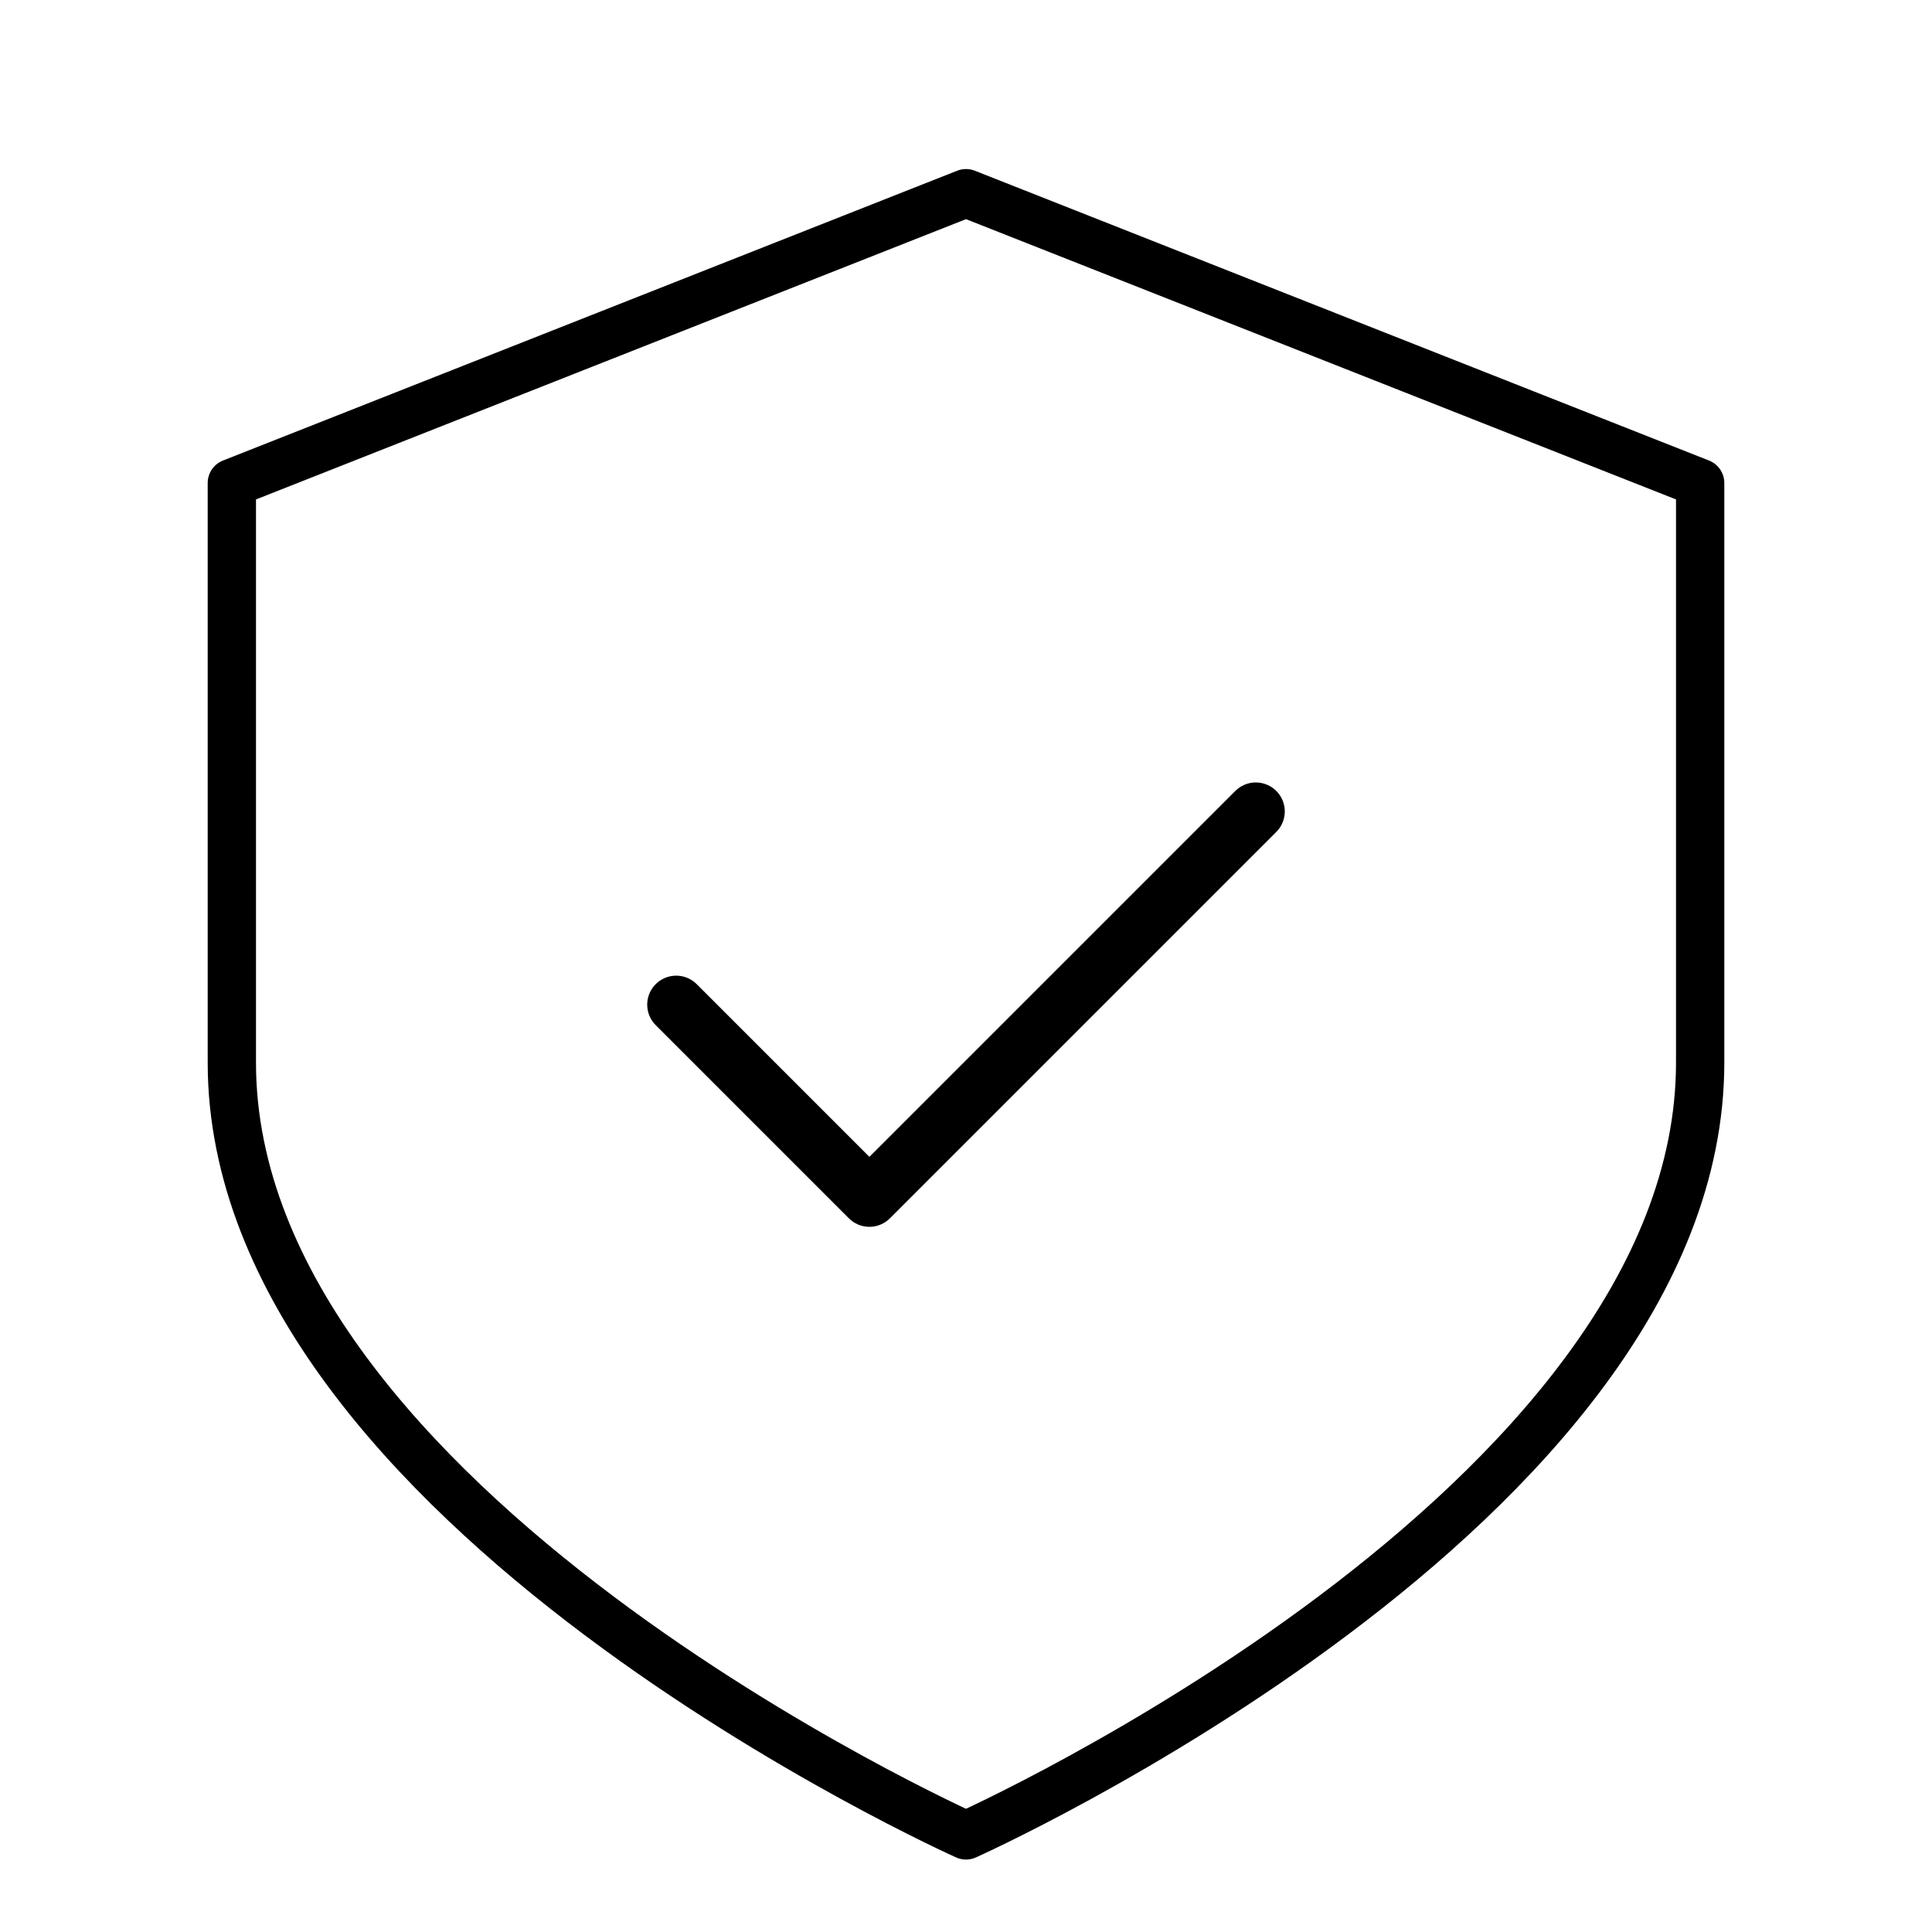
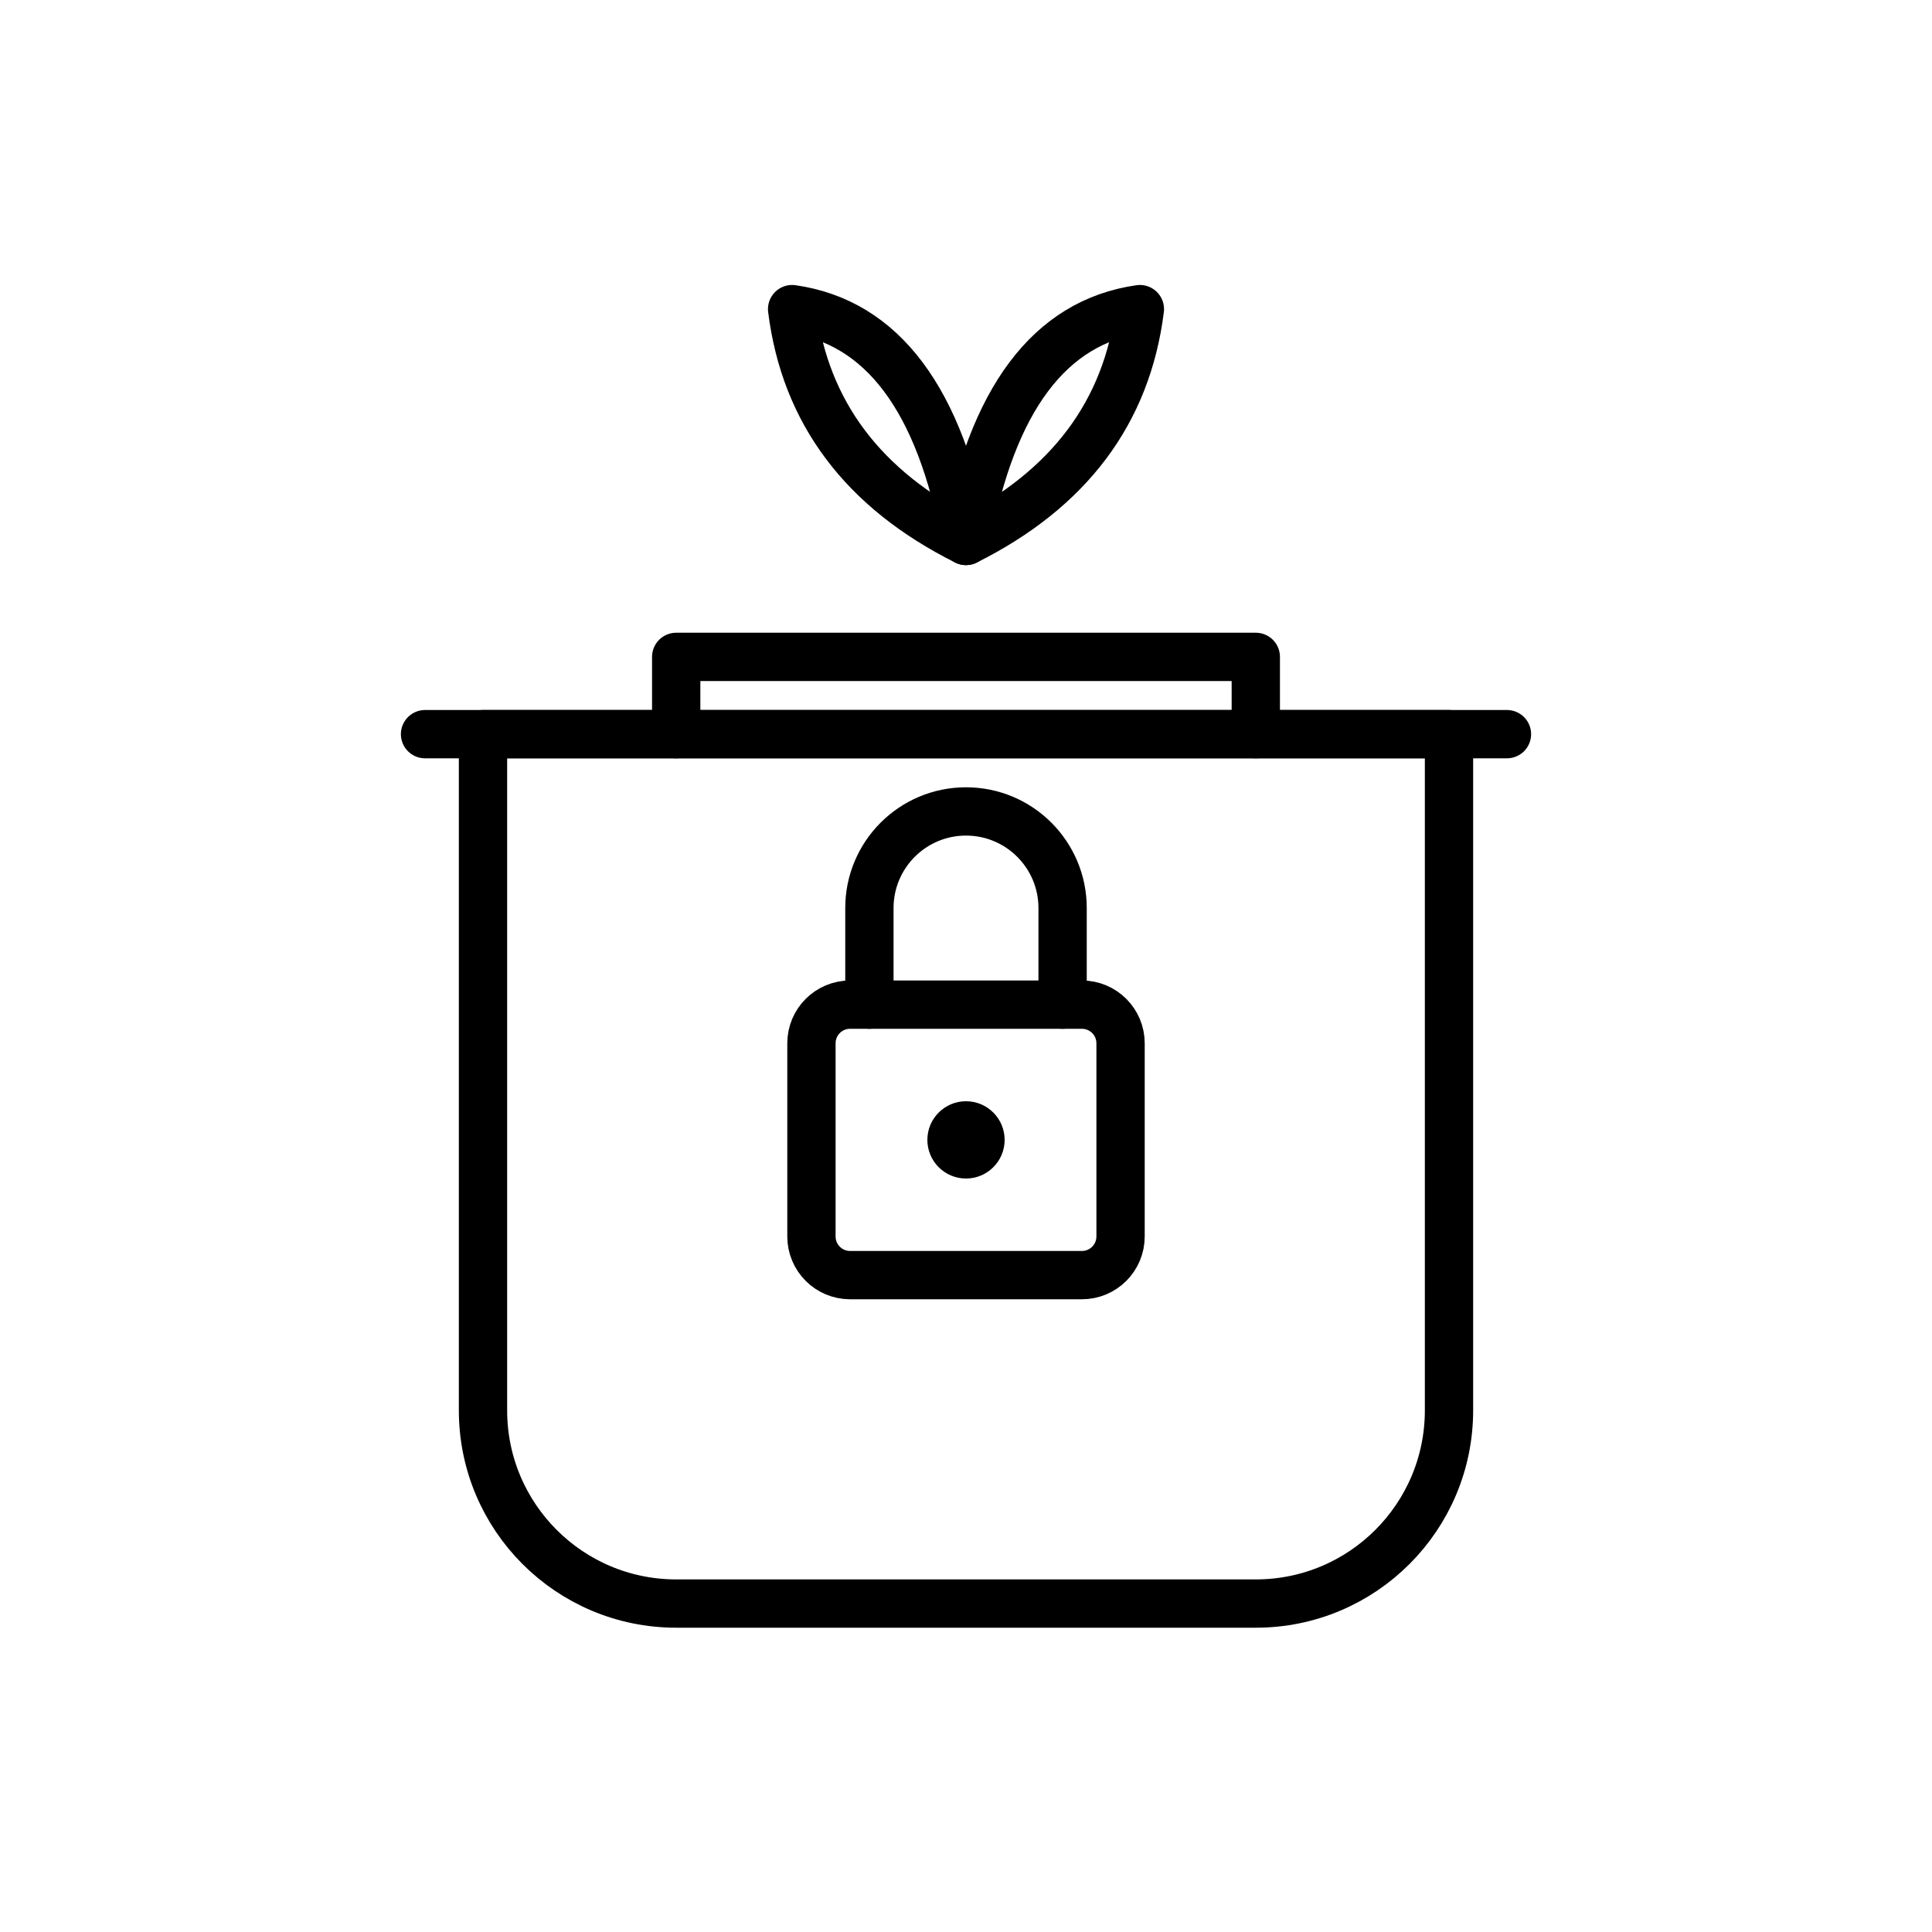
<svg xmlns="http://www.w3.org/2000/svg" viewBox="0 0 100 100" fill="none" stroke="currentColor" stroke-width="2.5" stroke-linecap="round" stroke-linejoin="round">
-   <path d="M50 10 L88 25 V55 C88 78 50 95 50 95 C50 95 12 78 12 55 V25 Z" />
-   <path d="M35 52 l10 10 l20 -20" stroke-width="3" />
+   <path d="M25 38 h50 v35 a10 10 0 0 1 -10 10 h-30 a10 10 0 0 1 -10 -10 z" />
+   <path d="M22 38 h56" />
+   <path d="M35 38 v-4 h30 v4" />
+   <rect x="42" y="52" width="16" height="14" rx="2" />
+   <path d="M45 52 v-5 a5 5 0 0 1 10 0 v5" />
+   <circle cx="50" cy="59" r="2" fill="currentColor" stroke="none" />
+   <path d="M50 28 q-8 -4 -9 -12 q7 1 9 12" />
+   <path d="M50 28 q8 -4 9 -12 q-7 1 -9 12" />
</svg>
